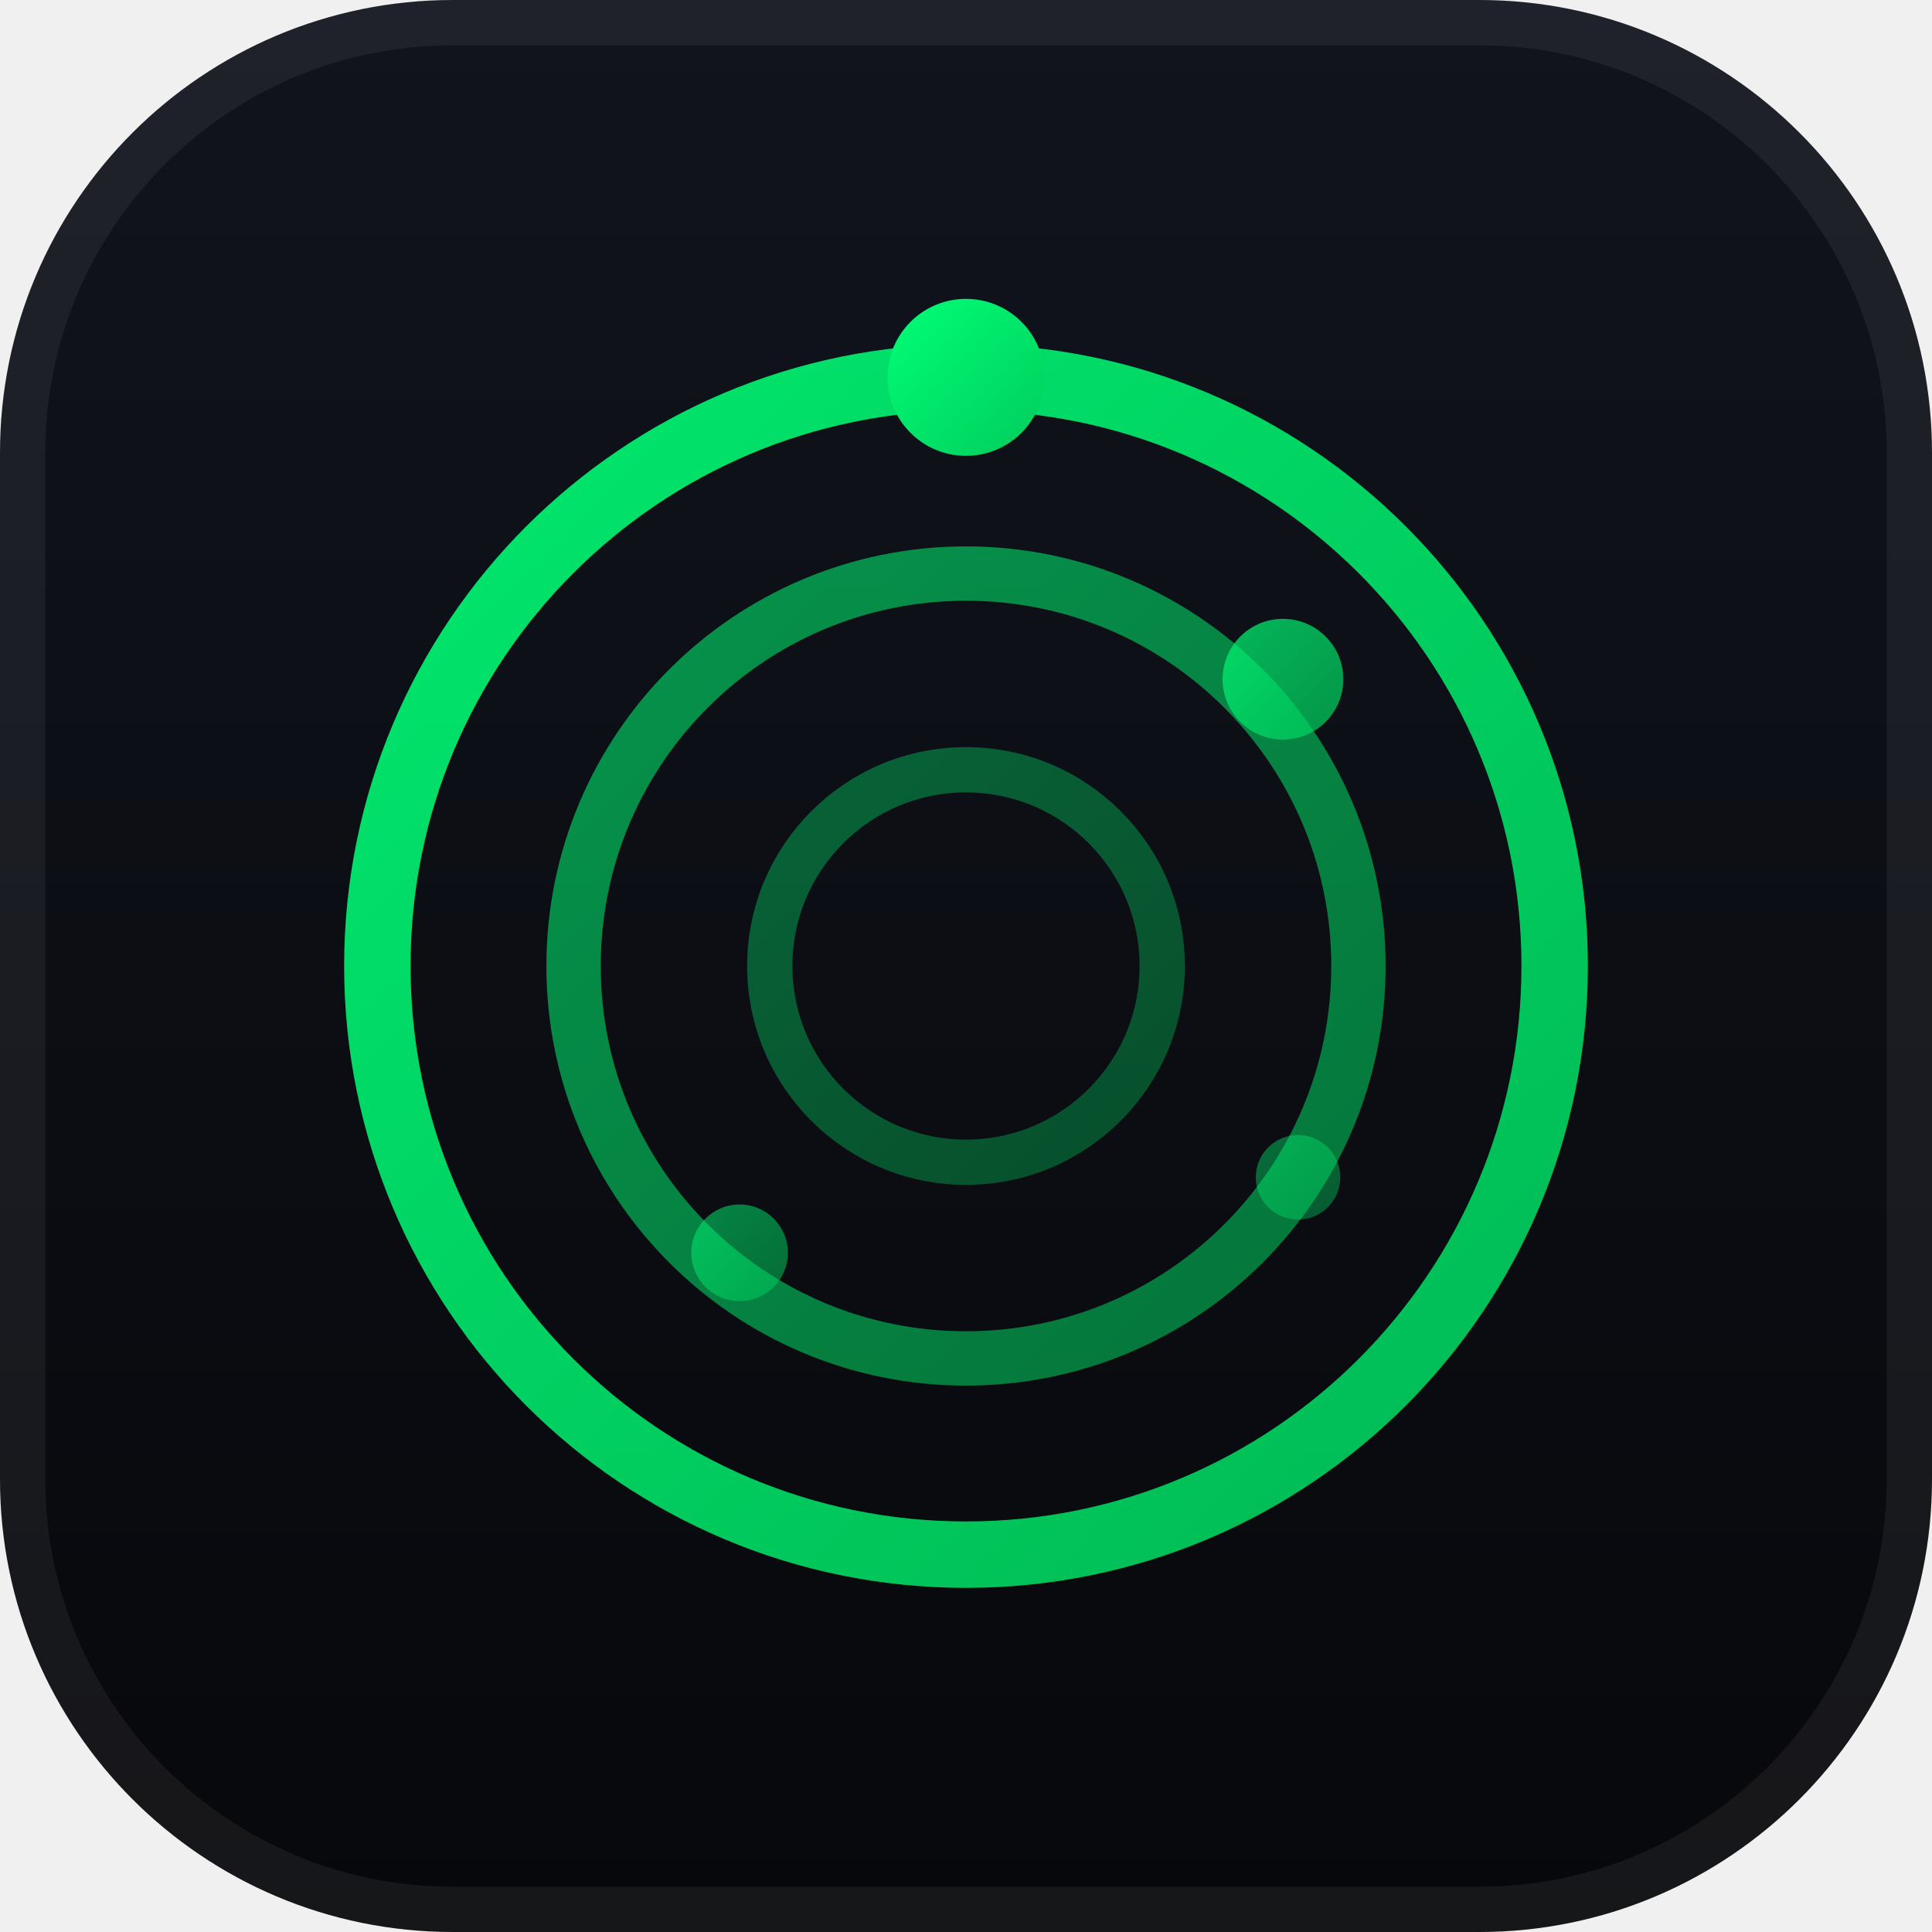
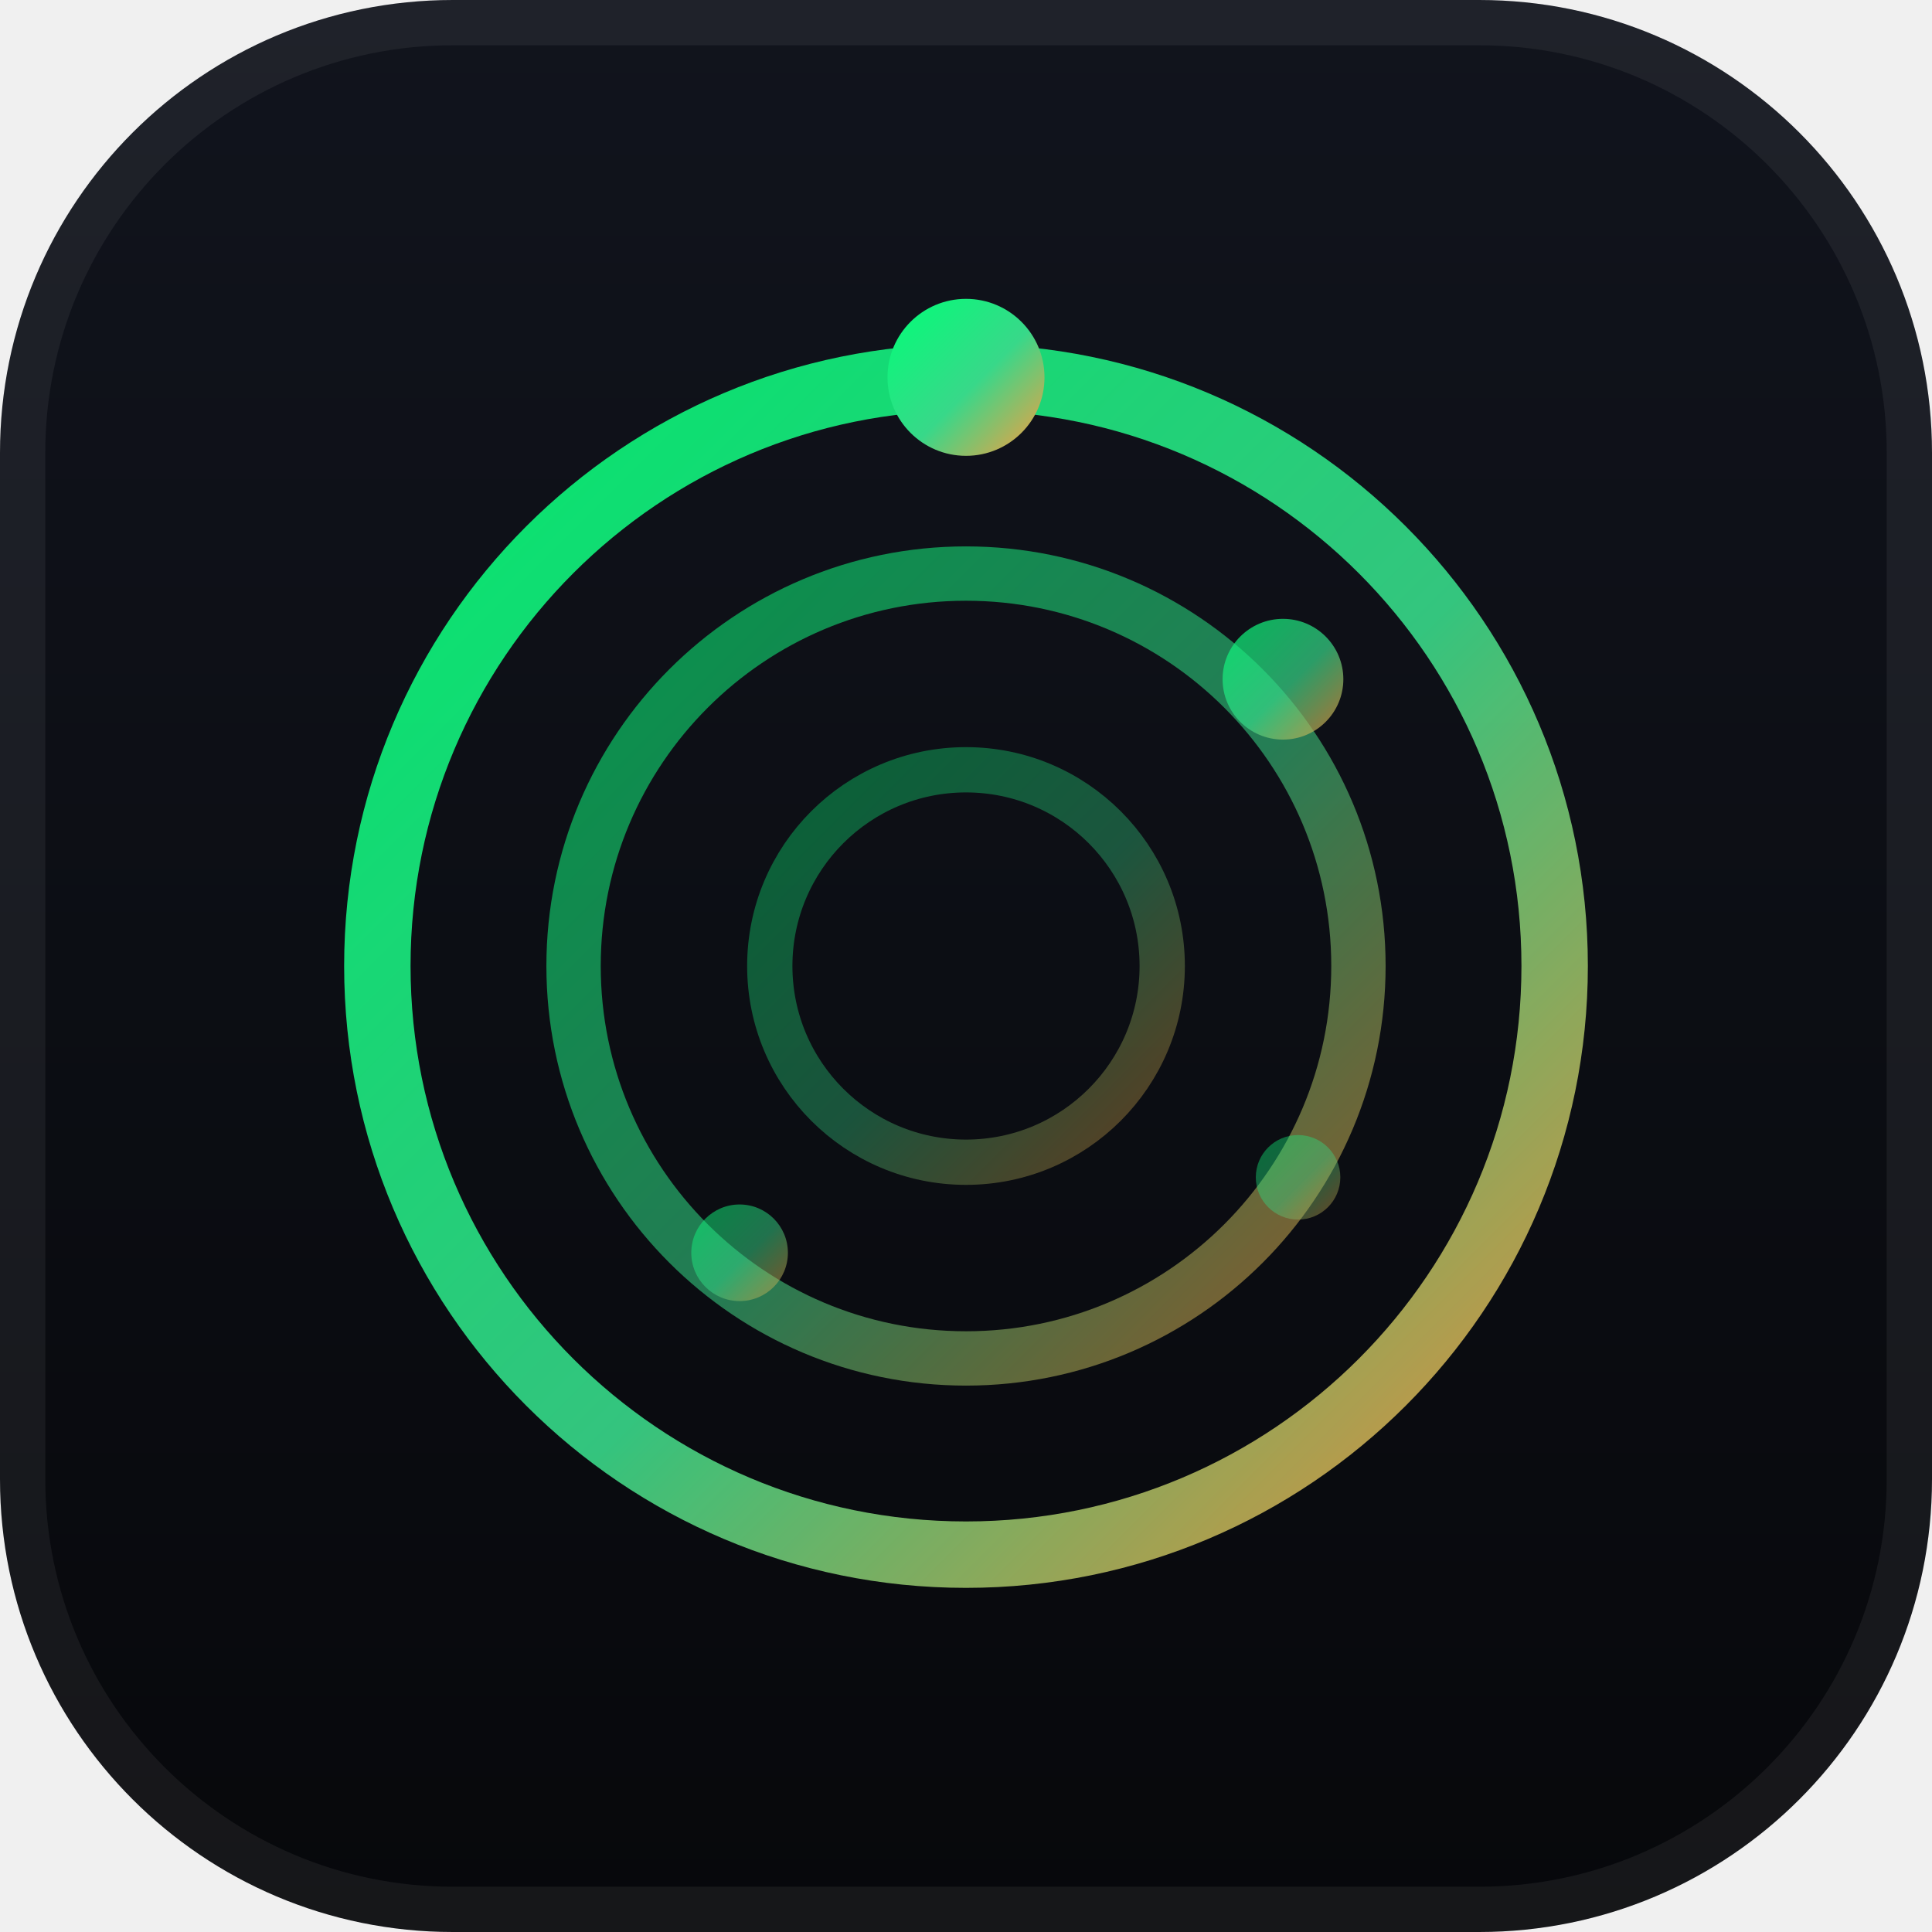
<svg xmlns="http://www.w3.org/2000/svg" viewBox="0 0 64 64">
  <defs>
    <linearGradient id="chBg" x1="0" y1="0" x2="0" y2="1">
      <stop offset="0%" stop-color="#11141d" />
      <stop offset="100%" stop-color="#07080b" />
    </linearGradient>
    <linearGradient id="chRadar" x1="0" y1="0" x2="1" y2="1">
      <stop offset="0%" stop-color="#00ff77" />
-       <stop offset="100%" stop-color="#00cc5c" />
+       <stop offset="55%" stop-color="#38d889" />
+       <stop offset="100%" stop-color="#ff9a3d" />
    </linearGradient>
  </defs>
  <rect width="64" height="64" rx="15" fill="url(#chBg)" />
  <rect x="0.75" y="0.75" width="62.5" height="62.5" rx="14.25" fill="none" stroke="#ffffff" stroke-opacity="0.06" stroke-width="1.5" />
  <circle cx="32" cy="32" r="19.5" fill="none" stroke="url(#chRadar)" stroke-width="2.2" opacity="0.9" />
  <circle cx="32" cy="32" r="13" fill="none" stroke="url(#chRadar)" stroke-width="1.8" opacity="0.55" />
  <circle cx="32" cy="32" r="6.5" fill="none" stroke="url(#chRadar)" stroke-width="1.5" opacity="0.35" />
  <line x1="32" y1="32" x2="32" y2="12.5" stroke="url(#chRadar)" stroke-width="2.4" stroke-linecap="round" opacity="0.9" />
  <circle cx="32" cy="12.5" r="2.6" fill="url(#chRadar)" />
  <circle cx="42.5" cy="22.5" r="2" fill="url(#chRadar)" opacity="0.7" />
  <circle cx="24.5" cy="41.5" r="1.6" fill="url(#chRadar)" opacity="0.5" />
  <circle cx="43" cy="39" r="1.4" fill="url(#chRadar)" opacity="0.4" />
</svg>
